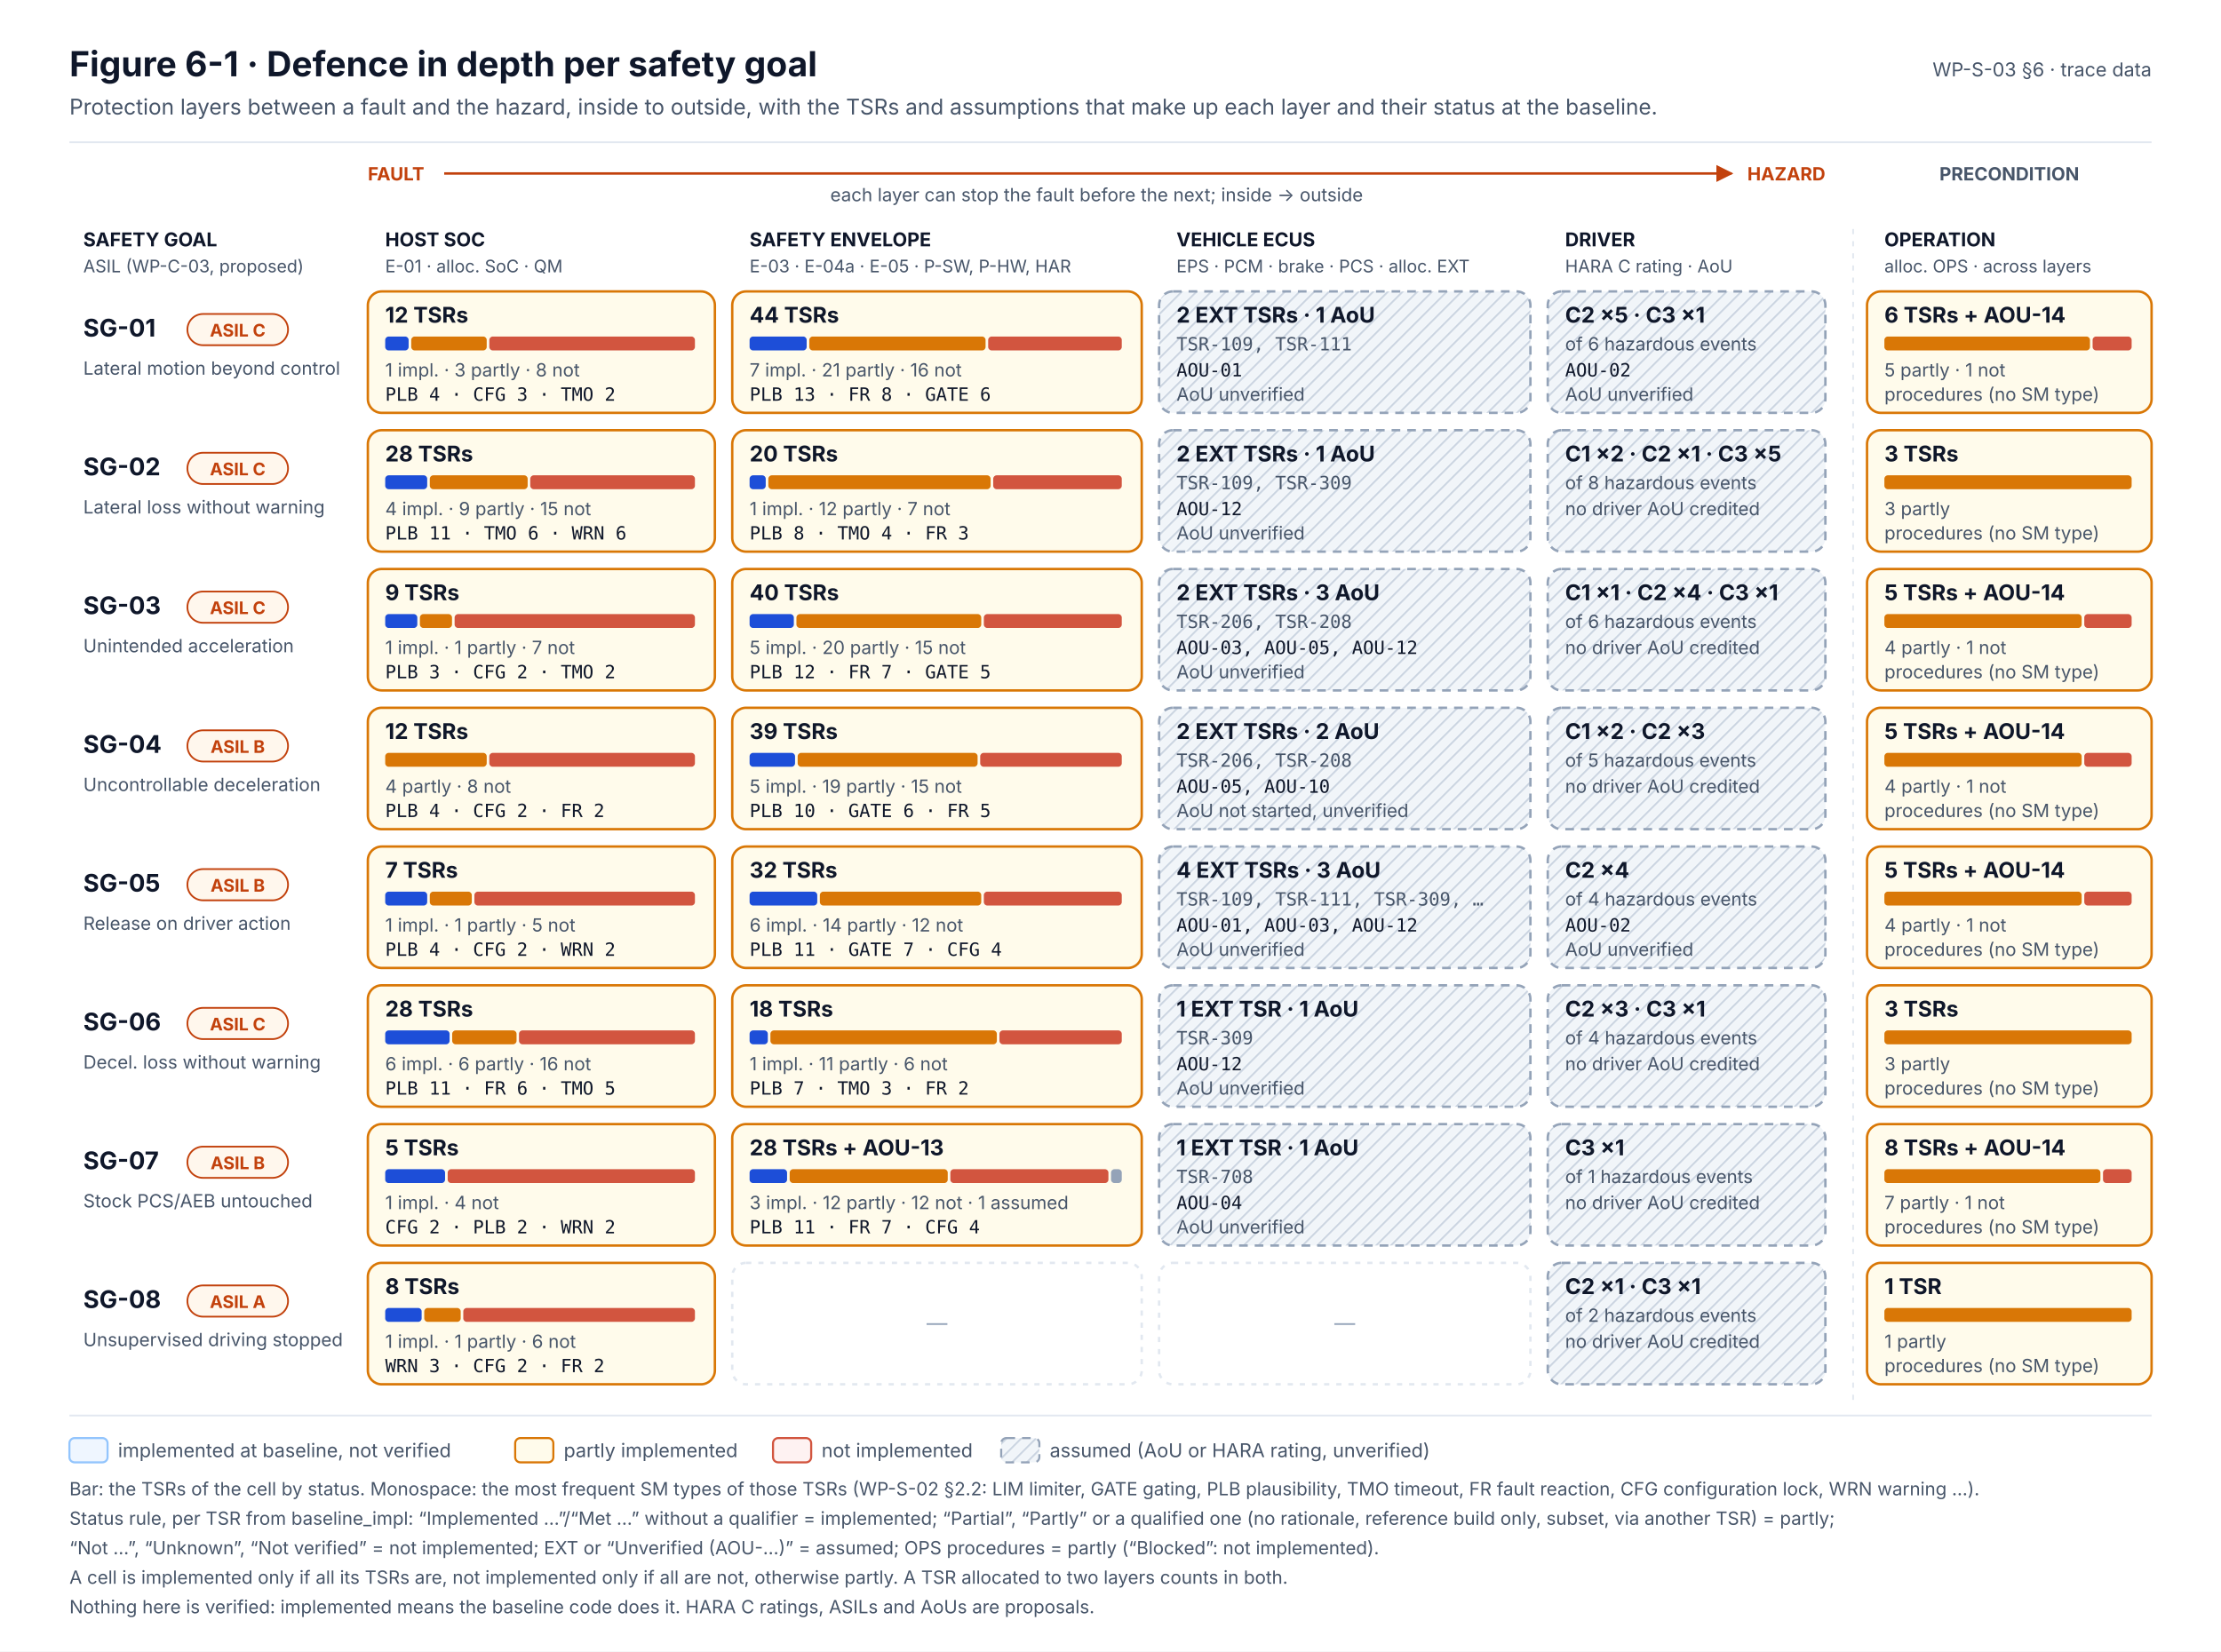
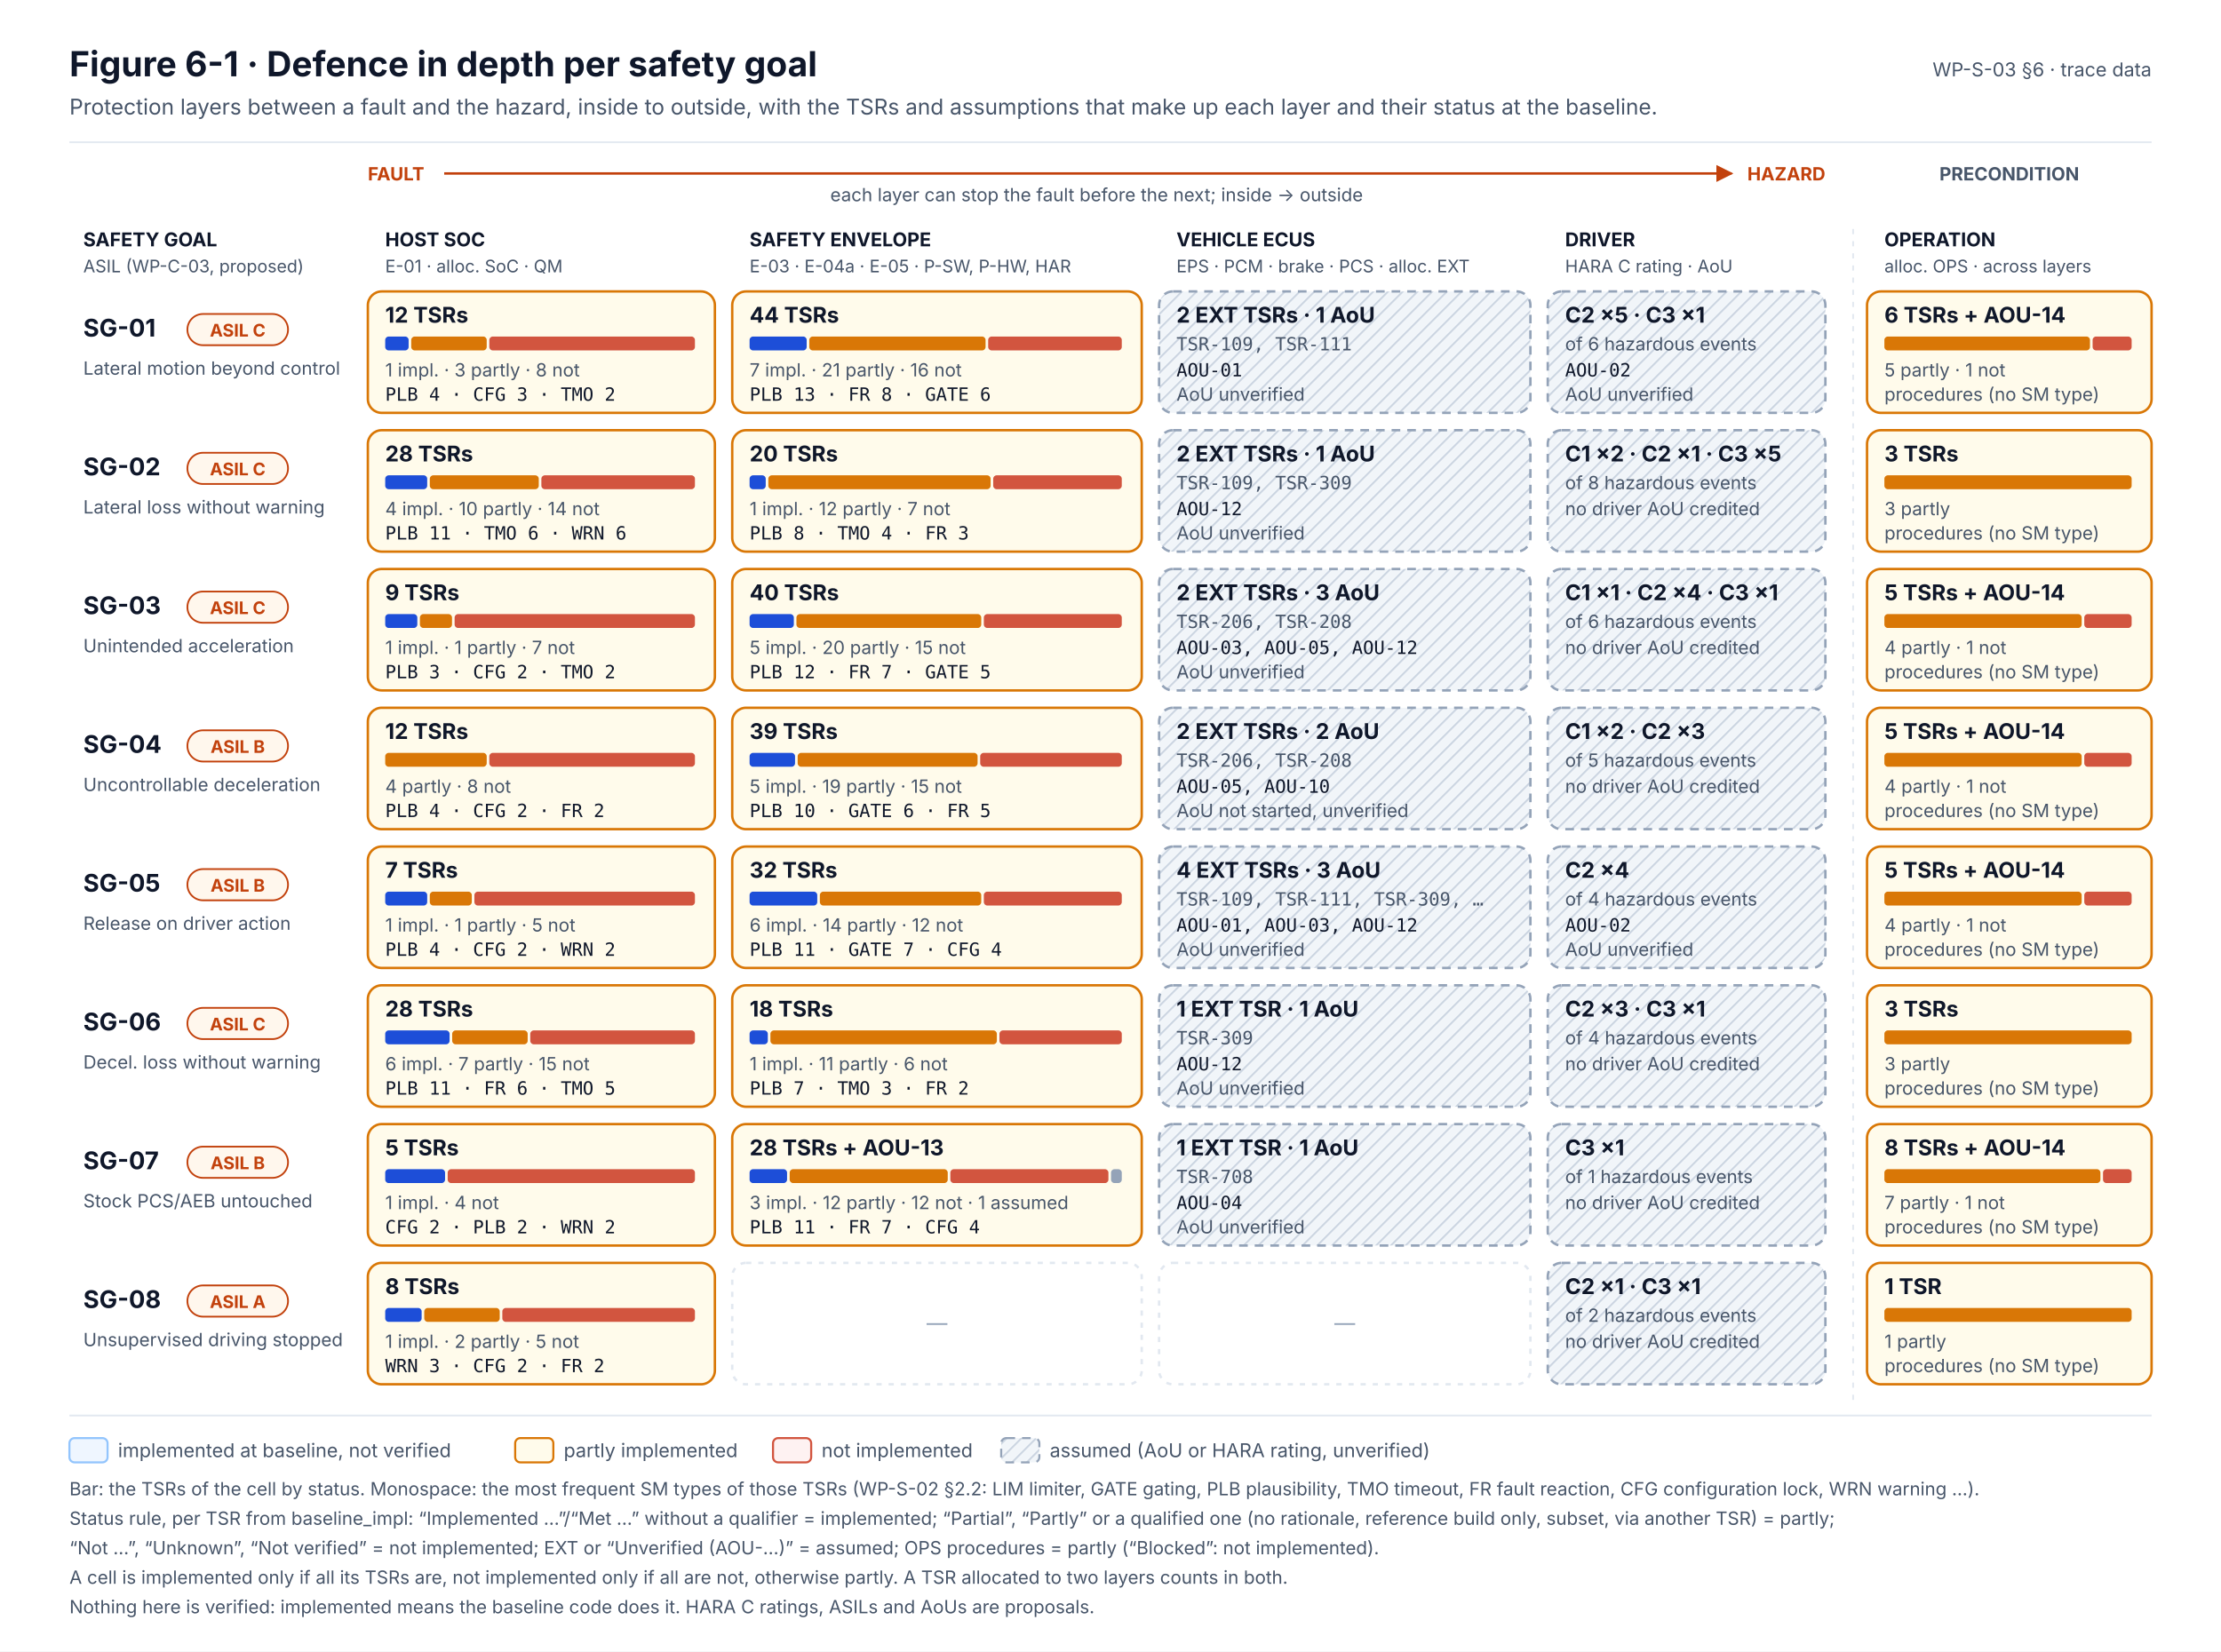
<svg xmlns="http://www.w3.org/2000/svg" width="1280" height="952" viewBox="0 0 1280 952" font-family="Inter, 'Segoe UI', Helvetica, Arial, sans-serif" role="img">
  <defs>
    <marker id="muted" viewBox="0 0 10 10" refX="9" refY="5" markerWidth="7" markerHeight="7" orient="auto-start-reverse">
      <path d="M0,0 L10,5 L0,10 z" fill="#475569" />
    </marker>
    <marker id="safety" viewBox="0 0 10 10" refX="9" refY="5" markerWidth="7" markerHeight="7" orient="auto-start-reverse">
      <path d="M0,0 L10,5 L0,10 z" fill="#C2410C" />
    </marker>
    <pattern id="hatch" width="6" height="6" patternUnits="userSpaceOnUse" patternTransform="rotate(45)">
      <rect width="6" height="6" fill="#F1F5F9" />
      <line x1="0" y1="0" x2="0" y2="6" stroke="#CBD5E1" stroke-width="2" />
    </pattern>
  </defs>
  <rect x="0" y="0" width="1280" height="952" rx="0" fill="#FFFFFF" stroke="none" stroke-width="0" />
  <text x="40" y="44" font-size="20" fill="#0F172A" font-weight="700">Figure 6-1 · Defence in depth per safety goal</text>
  <text x="40" y="66" font-size="12.5" fill="#475569">Protection layers between a fault and the hazard, inside to outside, with the TSRs and assumptions that make up each layer and their status at the baseline.</text>
  <text x="1240" y="44" font-size="11" fill="#475569" text-anchor="end">WP-S-03 §6 · trace data</text>
  <line x1="40" y1="82" x2="1240" y2="82" stroke="#E2E8F0" stroke-width="1" />
  <text x="212" y="104" font-size="10.5" fill="#C2410C" font-weight="700">FAULT</text>
  <text x="1052" y="104" font-size="10.5" fill="#C2410C" font-weight="700" text-anchor="end">HAZARD</text>
  <line x1="256" y1="100" x2="998" y2="100" stroke="#C2410C" stroke-width="1.4" marker-end="url(#safety)" />
  <text x="632" y="116" font-size="10.5" fill="#475569" text-anchor="middle">each layer can stop the fault before the next; inside → outside</text>
  <text x="1158" y="104" font-size="10.5" fill="#475569" font-weight="700" text-anchor="middle">PRECONDITION</text>
  <text x="222" y="142" font-size="11" fill="#0F172A" font-weight="700">HOST SOC</text>
  <text x="222" y="157" font-size="10" fill="#475569">E-01 · alloc. SoC · QM</text>
  <text x="432" y="142" font-size="11" fill="#0F172A" font-weight="700">SAFETY ENVELOPE</text>
  <text x="432" y="157" font-size="10" fill="#475569">E-03 · E-04a · E-05 · P-SW, P-HW, HAR</text>
  <text x="678" y="142" font-size="11" fill="#0F172A" font-weight="700">VEHICLE ECUS</text>
  <text x="678" y="157" font-size="10" fill="#475569">EPS · PCM · brake · PCS · alloc. EXT</text>
  <text x="902" y="142" font-size="11" fill="#0F172A" font-weight="700">DRIVER</text>
  <text x="902" y="157" font-size="10" fill="#475569">HARA C rating · AoU</text>
  <text x="1086" y="142" font-size="11" fill="#0F172A" font-weight="700">OPERATION</text>
  <text x="1086" y="157" font-size="10" fill="#475569">alloc. OPS · across layers</text>
  <text x="48" y="142" font-size="11" fill="#0F172A" font-weight="700">SAFETY GOAL</text>
  <text x="48" y="157" font-size="10" fill="#475569">ASIL (WP-C-03, proposed)</text>
  <line x1="1068" y1="132" x2="1068" y2="808" stroke="#E2E8F0" stroke-width="1" stroke-dasharray="3 4" />
  <text x="48" y="194" font-size="14" fill="#0F172A" font-weight="700">SG-01</text>
  <rect x="108" y="181" width="58" height="18" rx="9" fill="#FFF7ED" stroke="#C2410C" stroke-width="1" />
  <text x="137" y="194" font-size="10" fill="#C2410C" font-weight="700" text-anchor="middle">ASIL C</text>
  <text x="48" y="216" font-size="10.5" fill="#475569">Lateral motion beyond control</text>
  <rect x="212" y="168" width="200" height="70" rx="8" fill="#FFFBEB" stroke="#D97706" stroke-width="1.4" />
  <text x="222" y="186" font-size="12.5" fill="#0F172A" font-weight="700">12 TSRs</text>
  <rect x="222" y="194" width="13.5" height="8" rx="2" fill="#1D4ED8" stroke="none" stroke-width="0" />
  <rect x="237" y="194" width="43.5" height="8" rx="2" fill="#D97706" stroke="none" stroke-width="0" />
  <rect x="282" y="194" width="118.5" height="8" rx="2" fill="#D2553F" stroke="none" stroke-width="0" />
  <text x="222" y="217" font-size="10.5" fill="#475569">1 impl. · 3 partly · 8 not</text>
  <text x="222" y="231" font-size="10.5" fill="#0F172A" font-family="'JetBrains Mono', 'SFMono-Regular', Menlo, Consolas, monospace">PLB 4 · CFG 3 · TMO 2</text>
  <rect x="422" y="168" width="236" height="70" rx="8" fill="#FFFBEB" stroke="#D97706" stroke-width="1.4" />
  <text x="432" y="186" font-size="12.5" fill="#0F172A" font-weight="700">44 TSRs</text>
  <rect x="432" y="194" width="32.9" height="8" rx="2" fill="#1D4ED8" stroke="none" stroke-width="0" />
  <rect x="466.4" y="194" width="101.6" height="8" rx="2" fill="#D97706" stroke="none" stroke-width="0" />
  <rect x="569.5" y="194" width="77" height="8" rx="2" fill="#D2553F" stroke="none" stroke-width="0" />
  <text x="432" y="217" font-size="10.5" fill="#475569">7 impl. · 21 partly · 16 not</text>
  <text x="432" y="231" font-size="10.5" fill="#0F172A" font-family="'JetBrains Mono', 'SFMono-Regular', Menlo, Consolas, monospace">PLB 13 · FR 8 · GATE 6</text>
  <rect x="1076" y="168" width="164" height="70" rx="8" fill="#FFFBEB" stroke="#D97706" stroke-width="1.4" />
  <text x="1086" y="186" font-size="12.5" fill="#0F172A" font-weight="700">6 TSRs + AOU-14</text>
  <rect x="1086" y="194" width="118.5" height="8" rx="2" fill="#D97706" stroke="none" stroke-width="0" />
  <rect x="1206" y="194" width="22.5" height="8" rx="2" fill="#D2553F" stroke="none" stroke-width="0" />
  <text x="1086" y="217" font-size="10.5" fill="#475569">5 partly · 1 not</text>
  <text x="1086" y="231" font-size="10.5" fill="#475569">procedures (no SM type)</text>
  <rect x="668" y="168" width="214" height="70" rx="8" fill="url(#hatch)" stroke="#94A3B8" stroke-width="1.4" stroke-dasharray="5 4" />
  <text x="678" y="186" font-size="12.5" fill="#0F172A" font-weight="700">2 EXT TSRs · 1 AoU</text>
  <text x="678" y="202" font-size="10.5" fill="#475569" font-family="'JetBrains Mono', 'SFMono-Regular', Menlo, Consolas, monospace">TSR-109, TSR-111</text>
  <text x="678" y="217" font-size="10.5" fill="#0F172A" font-family="'JetBrains Mono', 'SFMono-Regular', Menlo, Consolas, monospace">AOU-01</text>
  <text x="678" y="231" font-size="10.5" fill="#475569">AoU unverified</text>
  <rect x="892" y="168" width="160" height="70" rx="8" fill="url(#hatch)" stroke="#94A3B8" stroke-width="1.4" stroke-dasharray="5 4" />
  <text x="902" y="186" font-size="12.5" fill="#0F172A" font-weight="700">C2 ×5 · C3 ×1</text>
  <text x="902" y="202" font-size="10.5" fill="#475569">of 6 hazardous events</text>
  <text x="902" y="217" font-size="10.5" fill="#0F172A" font-family="'JetBrains Mono', 'SFMono-Regular', Menlo, Consolas, monospace">AOU-02</text>
  <text x="902" y="231" font-size="10.5" fill="#475569">AoU unverified</text>
  <text x="48" y="274" font-size="14" fill="#0F172A" font-weight="700">SG-02</text>
  <rect x="108" y="261" width="58" height="18" rx="9" fill="#FFF7ED" stroke="#C2410C" stroke-width="1" />
  <text x="137" y="274" font-size="10" fill="#C2410C" font-weight="700" text-anchor="middle">ASIL C</text>
  <text x="48" y="296" font-size="10.5" fill="#475569">Lateral loss without warning</text>
  <rect x="212" y="248" width="200" height="70" rx="8" fill="#FFFBEB" stroke="#D97706" stroke-width="1.4" />
  <text x="222" y="266" font-size="12.5" fill="#0F172A" font-weight="700">28 TSRs</text>
  <rect x="222" y="274" width="24.2" height="8" rx="2" fill="#1D4ED8" stroke="none" stroke-width="0" />
-   <rect x="247.7" y="274" width="56.4" height="8" rx="2" fill="#D97706" stroke="none" stroke-width="0" />
-   <rect x="305.6" y="274" width="94.9" height="8" rx="2" fill="#D2553F" stroke="none" stroke-width="0" />
-   <text x="222" y="297" font-size="10.5" fill="#475569">4 impl. · 9 partly · 15 not</text>
+   <rect x="247.7" y="274" width="62.8" height="8" rx="2" fill="#D97706" stroke="none" stroke-width="0" />
+   <rect x="312" y="274" width="88.5" height="8" rx="2" fill="#D2553F" stroke="none" stroke-width="0" />
+   <text x="222" y="297" font-size="10.5" fill="#475569">4 impl. · 10 partly · 14 not</text>
  <text x="222" y="311" font-size="10.5" fill="#0F172A" font-family="'JetBrains Mono', 'SFMono-Regular', Menlo, Consolas, monospace">PLB 11 · TMO 6 · WRN 6</text>
  <rect x="422" y="248" width="236" height="70" rx="8" fill="#FFFBEB" stroke="#D97706" stroke-width="1.4" />
  <text x="432" y="266" font-size="12.5" fill="#0F172A" font-weight="700">20 TSRs</text>
  <rect x="432" y="274" width="9.3" height="8" rx="2" fill="#1D4ED8" stroke="none" stroke-width="0" />
  <rect x="442.8" y="274" width="128.1" height="8" rx="2" fill="#D97706" stroke="none" stroke-width="0" />
  <rect x="572.4" y="274" width="74.1" height="8" rx="2" fill="#D2553F" stroke="none" stroke-width="0" />
  <text x="432" y="297" font-size="10.5" fill="#475569">1 impl. · 12 partly · 7 not</text>
  <text x="432" y="311" font-size="10.5" fill="#0F172A" font-family="'JetBrains Mono', 'SFMono-Regular', Menlo, Consolas, monospace">PLB 8 · TMO 4 · FR 3</text>
  <rect x="1076" y="248" width="164" height="70" rx="8" fill="#FFFBEB" stroke="#D97706" stroke-width="1.4" />
  <text x="1086" y="266" font-size="12.5" fill="#0F172A" font-weight="700">3 TSRs</text>
  <rect x="1086" y="274" width="142.5" height="8" rx="2" fill="#D97706" stroke="none" stroke-width="0" />
  <text x="1086" y="297" font-size="10.5" fill="#475569">3 partly</text>
  <text x="1086" y="311" font-size="10.5" fill="#475569">procedures (no SM type)</text>
  <rect x="668" y="248" width="214" height="70" rx="8" fill="url(#hatch)" stroke="#94A3B8" stroke-width="1.4" stroke-dasharray="5 4" />
  <text x="678" y="266" font-size="12.5" fill="#0F172A" font-weight="700">2 EXT TSRs · 1 AoU</text>
  <text x="678" y="282" font-size="10.5" fill="#475569" font-family="'JetBrains Mono', 'SFMono-Regular', Menlo, Consolas, monospace">TSR-109, TSR-309</text>
  <text x="678" y="297" font-size="10.5" fill="#0F172A" font-family="'JetBrains Mono', 'SFMono-Regular', Menlo, Consolas, monospace">AOU-12</text>
  <text x="678" y="311" font-size="10.5" fill="#475569">AoU unverified</text>
  <rect x="892" y="248" width="160" height="70" rx="8" fill="url(#hatch)" stroke="#94A3B8" stroke-width="1.4" stroke-dasharray="5 4" />
  <text x="902" y="266" font-size="12.5" fill="#0F172A" font-weight="700">C1 ×2 · C2 ×1 · C3 ×5</text>
  <text x="902" y="282" font-size="10.5" fill="#475569">of 8 hazardous events</text>
  <text x="902" y="297" font-size="10.5" fill="#475569">no driver AoU credited</text>
  <text x="48" y="354" font-size="14" fill="#0F172A" font-weight="700">SG-03</text>
  <rect x="108" y="341" width="58" height="18" rx="9" fill="#FFF7ED" stroke="#C2410C" stroke-width="1" />
  <text x="137" y="354" font-size="10" fill="#C2410C" font-weight="700" text-anchor="middle">ASIL C</text>
  <text x="48" y="376" font-size="10.5" fill="#475569">Unintended acceleration</text>
  <rect x="212" y="328" width="200" height="70" rx="8" fill="#FFFBEB" stroke="#D97706" stroke-width="1.4" />
  <text x="222" y="346" font-size="12.5" fill="#0F172A" font-weight="700">9 TSRs</text>
  <rect x="222" y="354" width="18.5" height="8" rx="2" fill="#1D4ED8" stroke="none" stroke-width="0" />
  <rect x="242" y="354" width="18.5" height="8" rx="2" fill="#D97706" stroke="none" stroke-width="0" />
  <rect x="262" y="354" width="138.5" height="8" rx="2" fill="#D2553F" stroke="none" stroke-width="0" />
  <text x="222" y="377" font-size="10.5" fill="#475569">1 impl. · 1 partly · 7 not</text>
  <text x="222" y="391" font-size="10.5" fill="#0F172A" font-family="'JetBrains Mono', 'SFMono-Regular', Menlo, Consolas, monospace">PLB 3 · CFG 2 · TMO 2</text>
  <rect x="422" y="328" width="236" height="70" rx="8" fill="#FFFBEB" stroke="#D97706" stroke-width="1.4" />
  <text x="432" y="346" font-size="12.5" fill="#0F172A" font-weight="700">40 TSRs</text>
  <rect x="432" y="354" width="25.5" height="8" rx="2" fill="#1D4ED8" stroke="none" stroke-width="0" />
  <rect x="459" y="354" width="106.5" height="8" rx="2" fill="#D97706" stroke="none" stroke-width="0" />
  <rect x="567" y="354" width="79.5" height="8" rx="2" fill="#D2553F" stroke="none" stroke-width="0" />
  <text x="432" y="377" font-size="10.5" fill="#475569">5 impl. · 20 partly · 15 not</text>
  <text x="432" y="391" font-size="10.5" fill="#0F172A" font-family="'JetBrains Mono', 'SFMono-Regular', Menlo, Consolas, monospace">PLB 12 · FR 7 · GATE 5</text>
  <rect x="1076" y="328" width="164" height="70" rx="8" fill="#FFFBEB" stroke="#D97706" stroke-width="1.4" />
  <text x="1086" y="346" font-size="12.5" fill="#0F172A" font-weight="700">5 TSRs + AOU-14</text>
  <rect x="1086" y="354" width="113.7" height="8" rx="2" fill="#D97706" stroke="none" stroke-width="0" />
  <rect x="1201.2" y="354" width="27.3" height="8" rx="2" fill="#D2553F" stroke="none" stroke-width="0" />
  <text x="1086" y="377" font-size="10.5" fill="#475569">4 partly · 1 not</text>
  <text x="1086" y="391" font-size="10.5" fill="#475569">procedures (no SM type)</text>
  <rect x="668" y="328" width="214" height="70" rx="8" fill="url(#hatch)" stroke="#94A3B8" stroke-width="1.4" stroke-dasharray="5 4" />
  <text x="678" y="346" font-size="12.5" fill="#0F172A" font-weight="700">2 EXT TSRs · 3 AoU</text>
  <text x="678" y="362" font-size="10.5" fill="#475569" font-family="'JetBrains Mono', 'SFMono-Regular', Menlo, Consolas, monospace">TSR-206, TSR-208</text>
  <text x="678" y="377" font-size="10.5" fill="#0F172A" font-family="'JetBrains Mono', 'SFMono-Regular', Menlo, Consolas, monospace">AOU-03, AOU-05, AOU-12</text>
  <text x="678" y="391" font-size="10.5" fill="#475569">AoU unverified</text>
  <rect x="892" y="328" width="160" height="70" rx="8" fill="url(#hatch)" stroke="#94A3B8" stroke-width="1.4" stroke-dasharray="5 4" />
  <text x="902" y="346" font-size="12.5" fill="#0F172A" font-weight="700">C1 ×1 · C2 ×4 · C3 ×1</text>
  <text x="902" y="362" font-size="10.5" fill="#475569">of 6 hazardous events</text>
  <text x="902" y="377" font-size="10.5" fill="#475569">no driver AoU credited</text>
  <text x="48" y="434" font-size="14" fill="#0F172A" font-weight="700">SG-04</text>
  <rect x="108" y="421" width="58" height="18" rx="9" fill="#FFF7ED" stroke="#C2410C" stroke-width="1" />
  <text x="137" y="434" font-size="10" fill="#C2410C" font-weight="700" text-anchor="middle">ASIL B</text>
  <text x="48" y="456" font-size="10.5" fill="#475569">Uncontrollable deceleration</text>
  <rect x="212" y="408" width="200" height="70" rx="8" fill="#FFFBEB" stroke="#D97706" stroke-width="1.4" />
  <text x="222" y="426" font-size="12.5" fill="#0F172A" font-weight="700">12 TSRs</text>
  <rect x="222" y="434" width="58.5" height="8" rx="2" fill="#D97706" stroke="none" stroke-width="0" />
  <rect x="282" y="434" width="118.5" height="8" rx="2" fill="#D2553F" stroke="none" stroke-width="0" />
  <text x="222" y="457" font-size="10.5" fill="#475569">4 partly · 8 not</text>
  <text x="222" y="471" font-size="10.5" fill="#0F172A" font-family="'JetBrains Mono', 'SFMono-Regular', Menlo, Consolas, monospace">PLB 4 · CFG 2 · FR 2</text>
  <rect x="422" y="408" width="236" height="70" rx="8" fill="#FFFBEB" stroke="#D97706" stroke-width="1.4" />
  <text x="432" y="426" font-size="12.5" fill="#0F172A" font-weight="700">39 TSRs</text>
  <rect x="432" y="434" width="26.2" height="8" rx="2" fill="#1D4ED8" stroke="none" stroke-width="0" />
  <rect x="459.7" y="434" width="103.7" height="8" rx="2" fill="#D97706" stroke="none" stroke-width="0" />
  <rect x="564.9" y="434" width="81.6" height="8" rx="2" fill="#D2553F" stroke="none" stroke-width="0" />
  <text x="432" y="457" font-size="10.5" fill="#475569">5 impl. · 19 partly · 15 not</text>
  <text x="432" y="471" font-size="10.5" fill="#0F172A" font-family="'JetBrains Mono', 'SFMono-Regular', Menlo, Consolas, monospace">PLB 10 · GATE 6 · FR 5</text>
  <rect x="1076" y="408" width="164" height="70" rx="8" fill="#FFFBEB" stroke="#D97706" stroke-width="1.4" />
  <text x="1086" y="426" font-size="12.5" fill="#0F172A" font-weight="700">5 TSRs + AOU-14</text>
  <rect x="1086" y="434" width="113.7" height="8" rx="2" fill="#D97706" stroke="none" stroke-width="0" />
  <rect x="1201.2" y="434" width="27.3" height="8" rx="2" fill="#D2553F" stroke="none" stroke-width="0" />
  <text x="1086" y="457" font-size="10.5" fill="#475569">4 partly · 1 not</text>
  <text x="1086" y="471" font-size="10.5" fill="#475569">procedures (no SM type)</text>
  <rect x="668" y="408" width="214" height="70" rx="8" fill="url(#hatch)" stroke="#94A3B8" stroke-width="1.4" stroke-dasharray="5 4" />
  <text x="678" y="426" font-size="12.5" fill="#0F172A" font-weight="700">2 EXT TSRs · 2 AoU</text>
  <text x="678" y="442" font-size="10.5" fill="#475569" font-family="'JetBrains Mono', 'SFMono-Regular', Menlo, Consolas, monospace">TSR-206, TSR-208</text>
  <text x="678" y="457" font-size="10.5" fill="#0F172A" font-family="'JetBrains Mono', 'SFMono-Regular', Menlo, Consolas, monospace">AOU-05, AOU-10</text>
  <text x="678" y="471" font-size="10.5" fill="#475569">AoU not started, unverified</text>
  <rect x="892" y="408" width="160" height="70" rx="8" fill="url(#hatch)" stroke="#94A3B8" stroke-width="1.4" stroke-dasharray="5 4" />
  <text x="902" y="426" font-size="12.5" fill="#0F172A" font-weight="700">C1 ×2 · C2 ×3</text>
  <text x="902" y="442" font-size="10.5" fill="#475569">of 5 hazardous events</text>
  <text x="902" y="457" font-size="10.5" fill="#475569">no driver AoU credited</text>
  <text x="48" y="514" font-size="14" fill="#0F172A" font-weight="700">SG-05</text>
  <rect x="108" y="501" width="58" height="18" rx="9" fill="#FFF7ED" stroke="#C2410C" stroke-width="1" />
  <text x="137" y="514" font-size="10" fill="#C2410C" font-weight="700" text-anchor="middle">ASIL B</text>
  <text x="48" y="536" font-size="10.5" fill="#475569">Release on driver action</text>
  <rect x="212" y="488" width="200" height="70" rx="8" fill="#FFFBEB" stroke="#D97706" stroke-width="1.4" />
  <text x="222" y="506" font-size="12.5" fill="#0F172A" font-weight="700">7 TSRs</text>
  <rect x="222" y="514" width="24.2" height="8" rx="2" fill="#1D4ED8" stroke="none" stroke-width="0" />
  <rect x="247.7" y="514" width="24.2" height="8" rx="2" fill="#D97706" stroke="none" stroke-width="0" />
  <rect x="273.4" y="514" width="127.1" height="8" rx="2" fill="#D2553F" stroke="none" stroke-width="0" />
  <text x="222" y="537" font-size="10.5" fill="#475569">1 impl. · 1 partly · 5 not</text>
  <text x="222" y="551" font-size="10.5" fill="#0F172A" font-family="'JetBrains Mono', 'SFMono-Regular', Menlo, Consolas, monospace">PLB 4 · CFG 2 · WRN 2</text>
  <rect x="422" y="488" width="236" height="70" rx="8" fill="#FFFBEB" stroke="#D97706" stroke-width="1.4" />
  <text x="432" y="506" font-size="12.5" fill="#0F172A" font-weight="700">32 TSRs</text>
  <rect x="432" y="514" width="39" height="8" rx="2" fill="#1D4ED8" stroke="none" stroke-width="0" />
  <rect x="472.5" y="514" width="93" height="8" rx="2" fill="#D97706" stroke="none" stroke-width="0" />
  <rect x="567" y="514" width="79.5" height="8" rx="2" fill="#D2553F" stroke="none" stroke-width="0" />
  <text x="432" y="537" font-size="10.5" fill="#475569">6 impl. · 14 partly · 12 not</text>
  <text x="432" y="551" font-size="10.5" fill="#0F172A" font-family="'JetBrains Mono', 'SFMono-Regular', Menlo, Consolas, monospace">PLB 11 · GATE 7 · CFG 4</text>
  <rect x="1076" y="488" width="164" height="70" rx="8" fill="#FFFBEB" stroke="#D97706" stroke-width="1.4" />
  <text x="1086" y="506" font-size="12.5" fill="#0F172A" font-weight="700">5 TSRs + AOU-14</text>
  <rect x="1086" y="514" width="113.7" height="8" rx="2" fill="#D97706" stroke="none" stroke-width="0" />
  <rect x="1201.2" y="514" width="27.3" height="8" rx="2" fill="#D2553F" stroke="none" stroke-width="0" />
  <text x="1086" y="537" font-size="10.5" fill="#475569">4 partly · 1 not</text>
  <text x="1086" y="551" font-size="10.5" fill="#475569">procedures (no SM type)</text>
  <rect x="668" y="488" width="214" height="70" rx="8" fill="url(#hatch)" stroke="#94A3B8" stroke-width="1.4" stroke-dasharray="5 4" />
  <text x="678" y="506" font-size="12.5" fill="#0F172A" font-weight="700">4 EXT TSRs · 3 AoU</text>
  <text x="678" y="522" font-size="10.5" fill="#475569" font-family="'JetBrains Mono', 'SFMono-Regular', Menlo, Consolas, monospace">TSR-109, TSR-111, TSR-309, …</text>
  <text x="678" y="537" font-size="10.5" fill="#0F172A" font-family="'JetBrains Mono', 'SFMono-Regular', Menlo, Consolas, monospace">AOU-01, AOU-03, AOU-12</text>
  <text x="678" y="551" font-size="10.5" fill="#475569">AoU unverified</text>
  <rect x="892" y="488" width="160" height="70" rx="8" fill="url(#hatch)" stroke="#94A3B8" stroke-width="1.4" stroke-dasharray="5 4" />
  <text x="902" y="506" font-size="12.5" fill="#0F172A" font-weight="700">C2 ×4</text>
  <text x="902" y="522" font-size="10.5" fill="#475569">of 4 hazardous events</text>
  <text x="902" y="537" font-size="10.5" fill="#0F172A" font-family="'JetBrains Mono', 'SFMono-Regular', Menlo, Consolas, monospace">AOU-02</text>
  <text x="902" y="551" font-size="10.5" fill="#475569">AoU unverified</text>
  <text x="48" y="594" font-size="14" fill="#0F172A" font-weight="700">SG-06</text>
  <rect x="108" y="581" width="58" height="18" rx="9" fill="#FFF7ED" stroke="#C2410C" stroke-width="1" />
  <text x="137" y="594" font-size="10" fill="#C2410C" font-weight="700" text-anchor="middle">ASIL C</text>
  <text x="48" y="616" font-size="10.5" fill="#475569">Decel. loss without warning</text>
  <rect x="212" y="568" width="200" height="70" rx="8" fill="#FFFBEB" stroke="#D97706" stroke-width="1.4" />
  <text x="222" y="586" font-size="12.5" fill="#0F172A" font-weight="700">28 TSRs</text>
  <rect x="222" y="594" width="37.1" height="8" rx="2" fill="#1D4ED8" stroke="none" stroke-width="0" />
-   <rect x="260.6" y="594" width="37.1" height="8" rx="2" fill="#D97706" stroke="none" stroke-width="0" />
-   <rect x="299.1" y="594" width="101.4" height="8" rx="2" fill="#D2553F" stroke="none" stroke-width="0" />
-   <text x="222" y="617" font-size="10.5" fill="#475569">6 impl. · 6 partly · 16 not</text>
+   <rect x="260.6" y="594" width="43.5" height="8" rx="2" fill="#D97706" stroke="none" stroke-width="0" />
+   <rect x="305.6" y="594" width="94.9" height="8" rx="2" fill="#D2553F" stroke="none" stroke-width="0" />
+   <text x="222" y="617" font-size="10.5" fill="#475569">6 impl. · 7 partly · 15 not</text>
  <text x="222" y="631" font-size="10.5" fill="#0F172A" font-family="'JetBrains Mono', 'SFMono-Regular', Menlo, Consolas, monospace">PLB 11 · FR 6 · TMO 5</text>
  <rect x="422" y="568" width="236" height="70" rx="8" fill="#FFFBEB" stroke="#D97706" stroke-width="1.4" />
  <text x="432" y="586" font-size="12.5" fill="#0F172A" font-weight="700">18 TSRs</text>
  <rect x="432" y="594" width="10.5" height="8" rx="2" fill="#1D4ED8" stroke="none" stroke-width="0" />
  <rect x="444" y="594" width="130.5" height="8" rx="2" fill="#D97706" stroke="none" stroke-width="0" />
  <rect x="576" y="594" width="70.5" height="8" rx="2" fill="#D2553F" stroke="none" stroke-width="0" />
  <text x="432" y="617" font-size="10.5" fill="#475569">1 impl. · 11 partly · 6 not</text>
  <text x="432" y="631" font-size="10.5" fill="#0F172A" font-family="'JetBrains Mono', 'SFMono-Regular', Menlo, Consolas, monospace">PLB 7 · TMO 3 · FR 2</text>
  <rect x="1076" y="568" width="164" height="70" rx="8" fill="#FFFBEB" stroke="#D97706" stroke-width="1.4" />
  <text x="1086" y="586" font-size="12.5" fill="#0F172A" font-weight="700">3 TSRs</text>
  <rect x="1086" y="594" width="142.5" height="8" rx="2" fill="#D97706" stroke="none" stroke-width="0" />
  <text x="1086" y="617" font-size="10.5" fill="#475569">3 partly</text>
  <text x="1086" y="631" font-size="10.5" fill="#475569">procedures (no SM type)</text>
  <rect x="668" y="568" width="214" height="70" rx="8" fill="url(#hatch)" stroke="#94A3B8" stroke-width="1.4" stroke-dasharray="5 4" />
  <text x="678" y="586" font-size="12.5" fill="#0F172A" font-weight="700">1 EXT TSR · 1 AoU</text>
  <text x="678" y="602" font-size="10.5" fill="#475569" font-family="'JetBrains Mono', 'SFMono-Regular', Menlo, Consolas, monospace">TSR-309</text>
  <text x="678" y="617" font-size="10.5" fill="#0F172A" font-family="'JetBrains Mono', 'SFMono-Regular', Menlo, Consolas, monospace">AOU-12</text>
  <text x="678" y="631" font-size="10.5" fill="#475569">AoU unverified</text>
  <rect x="892" y="568" width="160" height="70" rx="8" fill="url(#hatch)" stroke="#94A3B8" stroke-width="1.4" stroke-dasharray="5 4" />
  <text x="902" y="586" font-size="12.5" fill="#0F172A" font-weight="700">C2 ×3 · C3 ×1</text>
  <text x="902" y="602" font-size="10.5" fill="#475569">of 4 hazardous events</text>
  <text x="902" y="617" font-size="10.5" fill="#475569">no driver AoU credited</text>
  <text x="48" y="674" font-size="14" fill="#0F172A" font-weight="700">SG-07</text>
  <rect x="108" y="661" width="58" height="18" rx="9" fill="#FFF7ED" stroke="#C2410C" stroke-width="1" />
  <text x="137" y="674" font-size="10" fill="#C2410C" font-weight="700" text-anchor="middle">ASIL B</text>
  <text x="48" y="696" font-size="10.5" fill="#475569">Stock PCS/AEB untouched</text>
  <rect x="212" y="648" width="200" height="70" rx="8" fill="#FFFBEB" stroke="#D97706" stroke-width="1.4" />
  <text x="222" y="666" font-size="12.5" fill="#0F172A" font-weight="700">5 TSRs</text>
  <rect x="222" y="674" width="34.5" height="8" rx="2" fill="#1D4ED8" stroke="none" stroke-width="0" />
  <rect x="258" y="674" width="142.5" height="8" rx="2" fill="#D2553F" stroke="none" stroke-width="0" />
  <text x="222" y="697" font-size="10.5" fill="#475569">1 impl. · 4 not</text>
  <text x="222" y="711" font-size="10.5" fill="#0F172A" font-family="'JetBrains Mono', 'SFMono-Regular', Menlo, Consolas, monospace">CFG 2 · PLB 2 · WRN 2</text>
  <rect x="422" y="648" width="236" height="70" rx="8" fill="#FFFBEB" stroke="#D97706" stroke-width="1.4" />
  <text x="432" y="666" font-size="12.5" fill="#0F172A" font-weight="700">28 TSRs + AOU-13</text>
  <rect x="432" y="674" width="21.6" height="8" rx="2" fill="#1D4ED8" stroke="none" stroke-width="0" />
  <rect x="455.1" y="674" width="91.1" height="8" rx="2" fill="#D97706" stroke="none" stroke-width="0" />
  <rect x="547.7" y="674" width="91.1" height="8" rx="2" fill="#D2553F" stroke="none" stroke-width="0" />
  <rect x="640.3" y="674" width="6.2" height="8" rx="2" fill="#94A3B8" stroke="none" stroke-width="0" />
  <text x="432" y="697" font-size="10.5" fill="#475569">3 impl. · 12 partly · 12 not · 1 assumed</text>
  <text x="432" y="711" font-size="10.5" fill="#0F172A" font-family="'JetBrains Mono', 'SFMono-Regular', Menlo, Consolas, monospace">PLB 11 · FR 7 · CFG 4</text>
  <rect x="1076" y="648" width="164" height="70" rx="8" fill="#FFFBEB" stroke="#D97706" stroke-width="1.4" />
  <text x="1086" y="666" font-size="12.5" fill="#0F172A" font-weight="700">8 TSRs + AOU-14</text>
  <rect x="1086" y="674" width="124.5" height="8" rx="2" fill="#D97706" stroke="none" stroke-width="0" />
  <rect x="1212" y="674" width="16.5" height="8" rx="2" fill="#D2553F" stroke="none" stroke-width="0" />
  <text x="1086" y="697" font-size="10.5" fill="#475569">7 partly · 1 not</text>
  <text x="1086" y="711" font-size="10.5" fill="#475569">procedures (no SM type)</text>
  <rect x="668" y="648" width="214" height="70" rx="8" fill="url(#hatch)" stroke="#94A3B8" stroke-width="1.4" stroke-dasharray="5 4" />
  <text x="678" y="666" font-size="12.5" fill="#0F172A" font-weight="700">1 EXT TSR · 1 AoU</text>
  <text x="678" y="682" font-size="10.5" fill="#475569" font-family="'JetBrains Mono', 'SFMono-Regular', Menlo, Consolas, monospace">TSR-708</text>
  <text x="678" y="697" font-size="10.5" fill="#0F172A" font-family="'JetBrains Mono', 'SFMono-Regular', Menlo, Consolas, monospace">AOU-04</text>
  <text x="678" y="711" font-size="10.5" fill="#475569">AoU unverified</text>
  <rect x="892" y="648" width="160" height="70" rx="8" fill="url(#hatch)" stroke="#94A3B8" stroke-width="1.4" stroke-dasharray="5 4" />
  <text x="902" y="666" font-size="12.5" fill="#0F172A" font-weight="700">C3 ×1</text>
  <text x="902" y="682" font-size="10.5" fill="#475569">of 1 hazardous events</text>
  <text x="902" y="697" font-size="10.5" fill="#475569">no driver AoU credited</text>
  <text x="48" y="754" font-size="14" fill="#0F172A" font-weight="700">SG-08</text>
  <rect x="108" y="741" width="58" height="18" rx="9" fill="#FFF7ED" stroke="#C2410C" stroke-width="1" />
  <text x="137" y="754" font-size="10" fill="#C2410C" font-weight="700" text-anchor="middle">ASIL A</text>
  <text x="48" y="776" font-size="10.5" fill="#475569">Unsupervised driving stopped</text>
  <rect x="212" y="728" width="200" height="70" rx="8" fill="#FFFBEB" stroke="#D97706" stroke-width="1.4" />
  <text x="222" y="746" font-size="12.5" fill="#0F172A" font-weight="700">8 TSRs</text>
  <rect x="222" y="754" width="21" height="8" rx="2" fill="#1D4ED8" stroke="none" stroke-width="0" />
-   <rect x="244.5" y="754" width="21" height="8" rx="2" fill="#D97706" stroke="none" stroke-width="0" />
-   <rect x="267" y="754" width="133.5" height="8" rx="2" fill="#D2553F" stroke="none" stroke-width="0" />
-   <text x="222" y="777" font-size="10.5" fill="#475569">1 impl. · 1 partly · 6 not</text>
+   <rect x="244.5" y="754" width="43.5" height="8" rx="2" fill="#D97706" stroke="none" stroke-width="0" />
+   <rect x="289.5" y="754" width="111" height="8" rx="2" fill="#D2553F" stroke="none" stroke-width="0" />
+   <text x="222" y="777" font-size="10.5" fill="#475569">1 impl. · 2 partly · 5 not</text>
  <text x="222" y="791" font-size="10.5" fill="#0F172A" font-family="'JetBrains Mono', 'SFMono-Regular', Menlo, Consolas, monospace">WRN 3 · CFG 2 · FR 2</text>
  <rect x="422" y="728" width="236" height="70" rx="8" fill="#FFFFFF" stroke="#E2E8F0" stroke-width="1.4" stroke-dasharray="3 4" />
  <text x="540" y="767" font-size="12" fill="#94A3B8" text-anchor="middle">—</text>
  <rect x="1076" y="728" width="164" height="70" rx="8" fill="#FFFBEB" stroke="#D97706" stroke-width="1.4" />
  <text x="1086" y="746" font-size="12.5" fill="#0F172A" font-weight="700">1 TSR</text>
  <rect x="1086" y="754" width="142.5" height="8" rx="2" fill="#D97706" stroke="none" stroke-width="0" />
  <text x="1086" y="777" font-size="10.5" fill="#475569">1 partly</text>
  <text x="1086" y="791" font-size="10.5" fill="#475569">procedures (no SM type)</text>
  <rect x="668" y="728" width="214" height="70" rx="8" fill="#FFFFFF" stroke="#E2E8F0" stroke-width="1.4" stroke-dasharray="3 4" />
  <text x="775" y="767" font-size="12" fill="#94A3B8" text-anchor="middle">—</text>
  <rect x="892" y="728" width="160" height="70" rx="8" fill="url(#hatch)" stroke="#94A3B8" stroke-width="1.4" stroke-dasharray="5 4" />
  <text x="902" y="746" font-size="12.5" fill="#0F172A" font-weight="700">C2 ×1 · C3 ×1</text>
  <text x="902" y="762" font-size="10.5" fill="#475569">of 2 hazardous events</text>
  <text x="902" y="777" font-size="10.5" fill="#475569">no driver AoU credited</text>
  <line x1="40" y1="816" x2="1240" y2="816" stroke="#E2E8F0" stroke-width="1" />
  <rect x="40" y="829" width="22" height="14" rx="3" fill="#EFF6FF" stroke="#93C5FD" stroke-width="1.2" />
  <text x="68" y="840" font-size="11" fill="#475569">implemented at baseline, not verified</text>
  <rect x="296.9" y="829" width="22" height="14" rx="3" fill="#FFFBEB" stroke="#D97706" stroke-width="1.2" />
  <text x="324.9" y="840" font-size="11" fill="#475569">partly implemented</text>
  <rect x="445.5" y="829" width="22" height="14" rx="3" fill="#FEF2F2" stroke="#D2553F" stroke-width="1.2" />
  <text x="473.5" y="840" font-size="11" fill="#475569">not implemented</text>
  <rect x="577" y="829" width="22" height="14" rx="3" fill="url(#hatch)" stroke="#94A3B8" stroke-width="1.2" stroke-dasharray="5 4" />
  <text x="605" y="840" font-size="11" fill="#475569">assumed (AoU or HARA rating, unverified)</text>
  <text x="40" y="862" font-size="10.5" fill="#475569">Bar: the TSRs of the cell by status. Monospace: the most frequent SM types of those TSRs (WP-S-02 §2.2: LIM limiter, GATE gating, PLB plausibility, TMO timeout, FR fault reaction, CFG configuration lock, WRN warning …).</text>
  <text x="40" y="879" font-size="10.5" fill="#475569">Status rule, per TSR from baseline_impl: “Implemented …”/“Met …” without a qualifier = implemented; “Partial”, “Partly” or a qualified one (no rationale, reference build only, subset, via another TSR) = partly;</text>
  <text x="40" y="896" font-size="10.5" fill="#475569">“Not …”, “Unknown”, “Not verified” = not implemented; EXT or “Unverified (AOU-…)” = assumed; OPS procedures = partly (“Blocked”: not implemented).</text>
  <text x="40" y="913" font-size="10.5" fill="#475569">A cell is implemented only if all its TSRs are, not implemented only if all are not, otherwise partly. A TSR allocated to two layers counts in both.</text>
  <text x="40" y="930" font-size="10.5" fill="#475569">Nothing here is verified: implemented means the baseline code does it. HARA C ratings, ASILs and AoUs are proposals.</text>
</svg>
